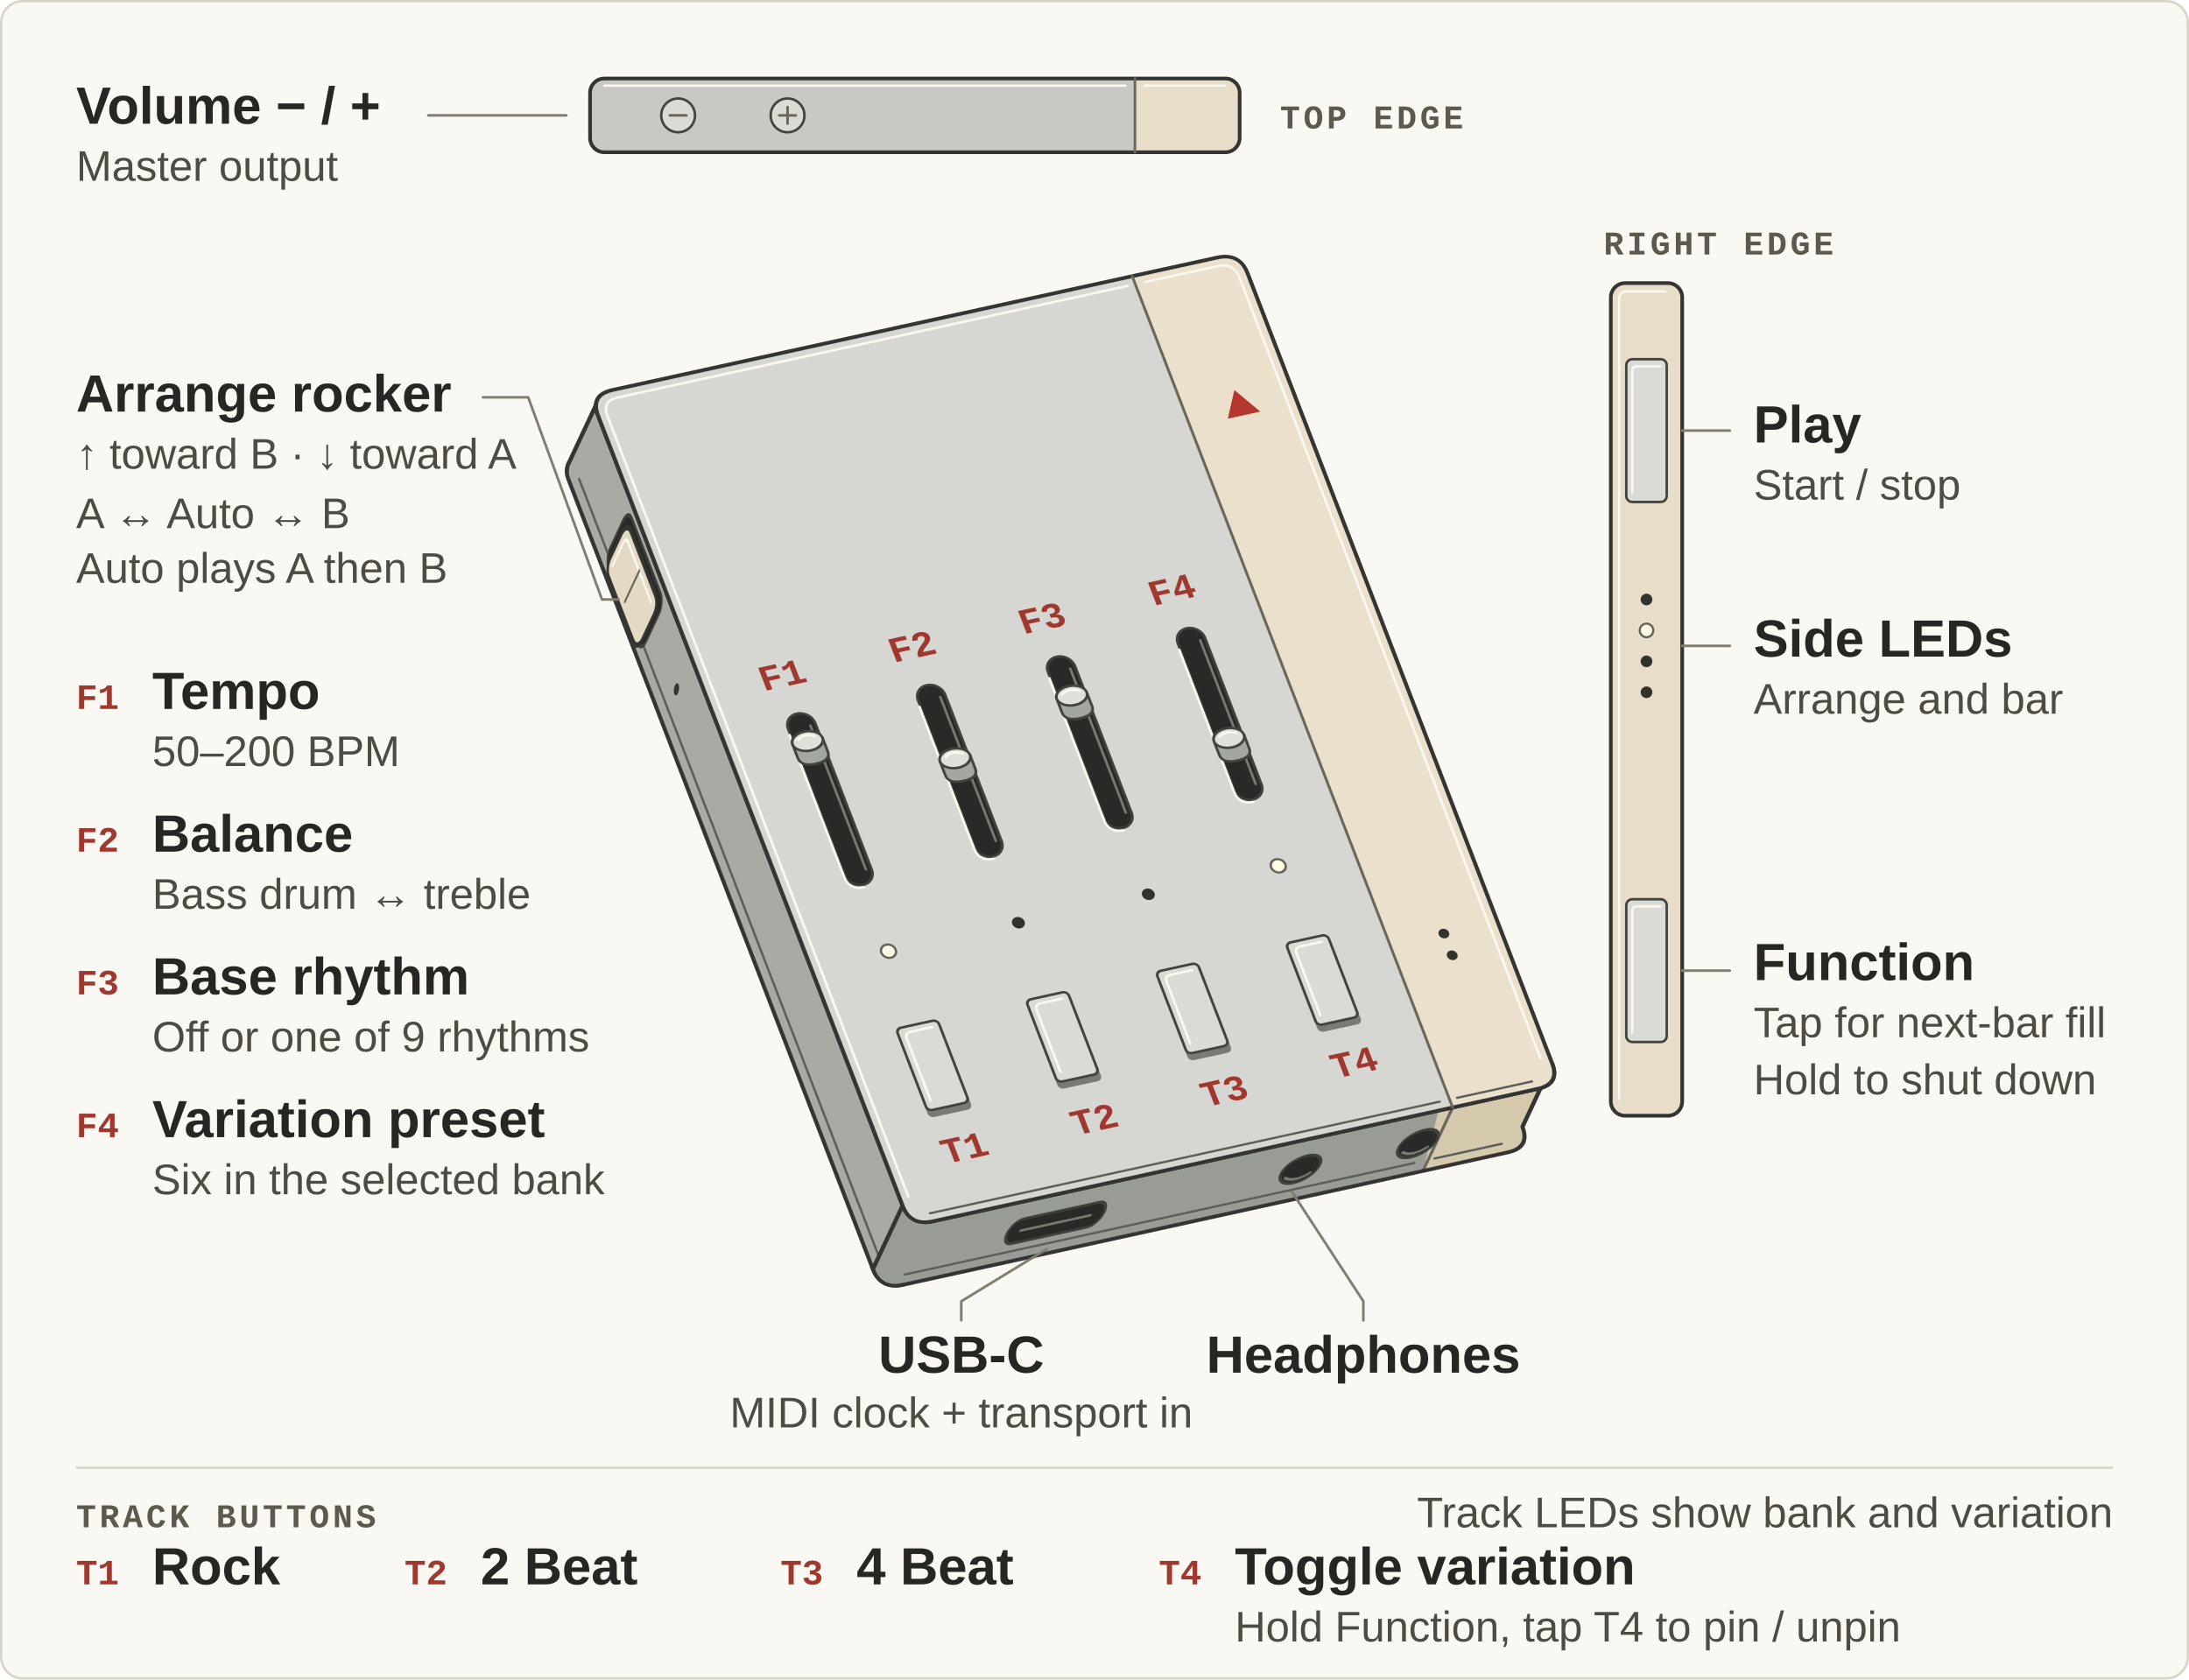
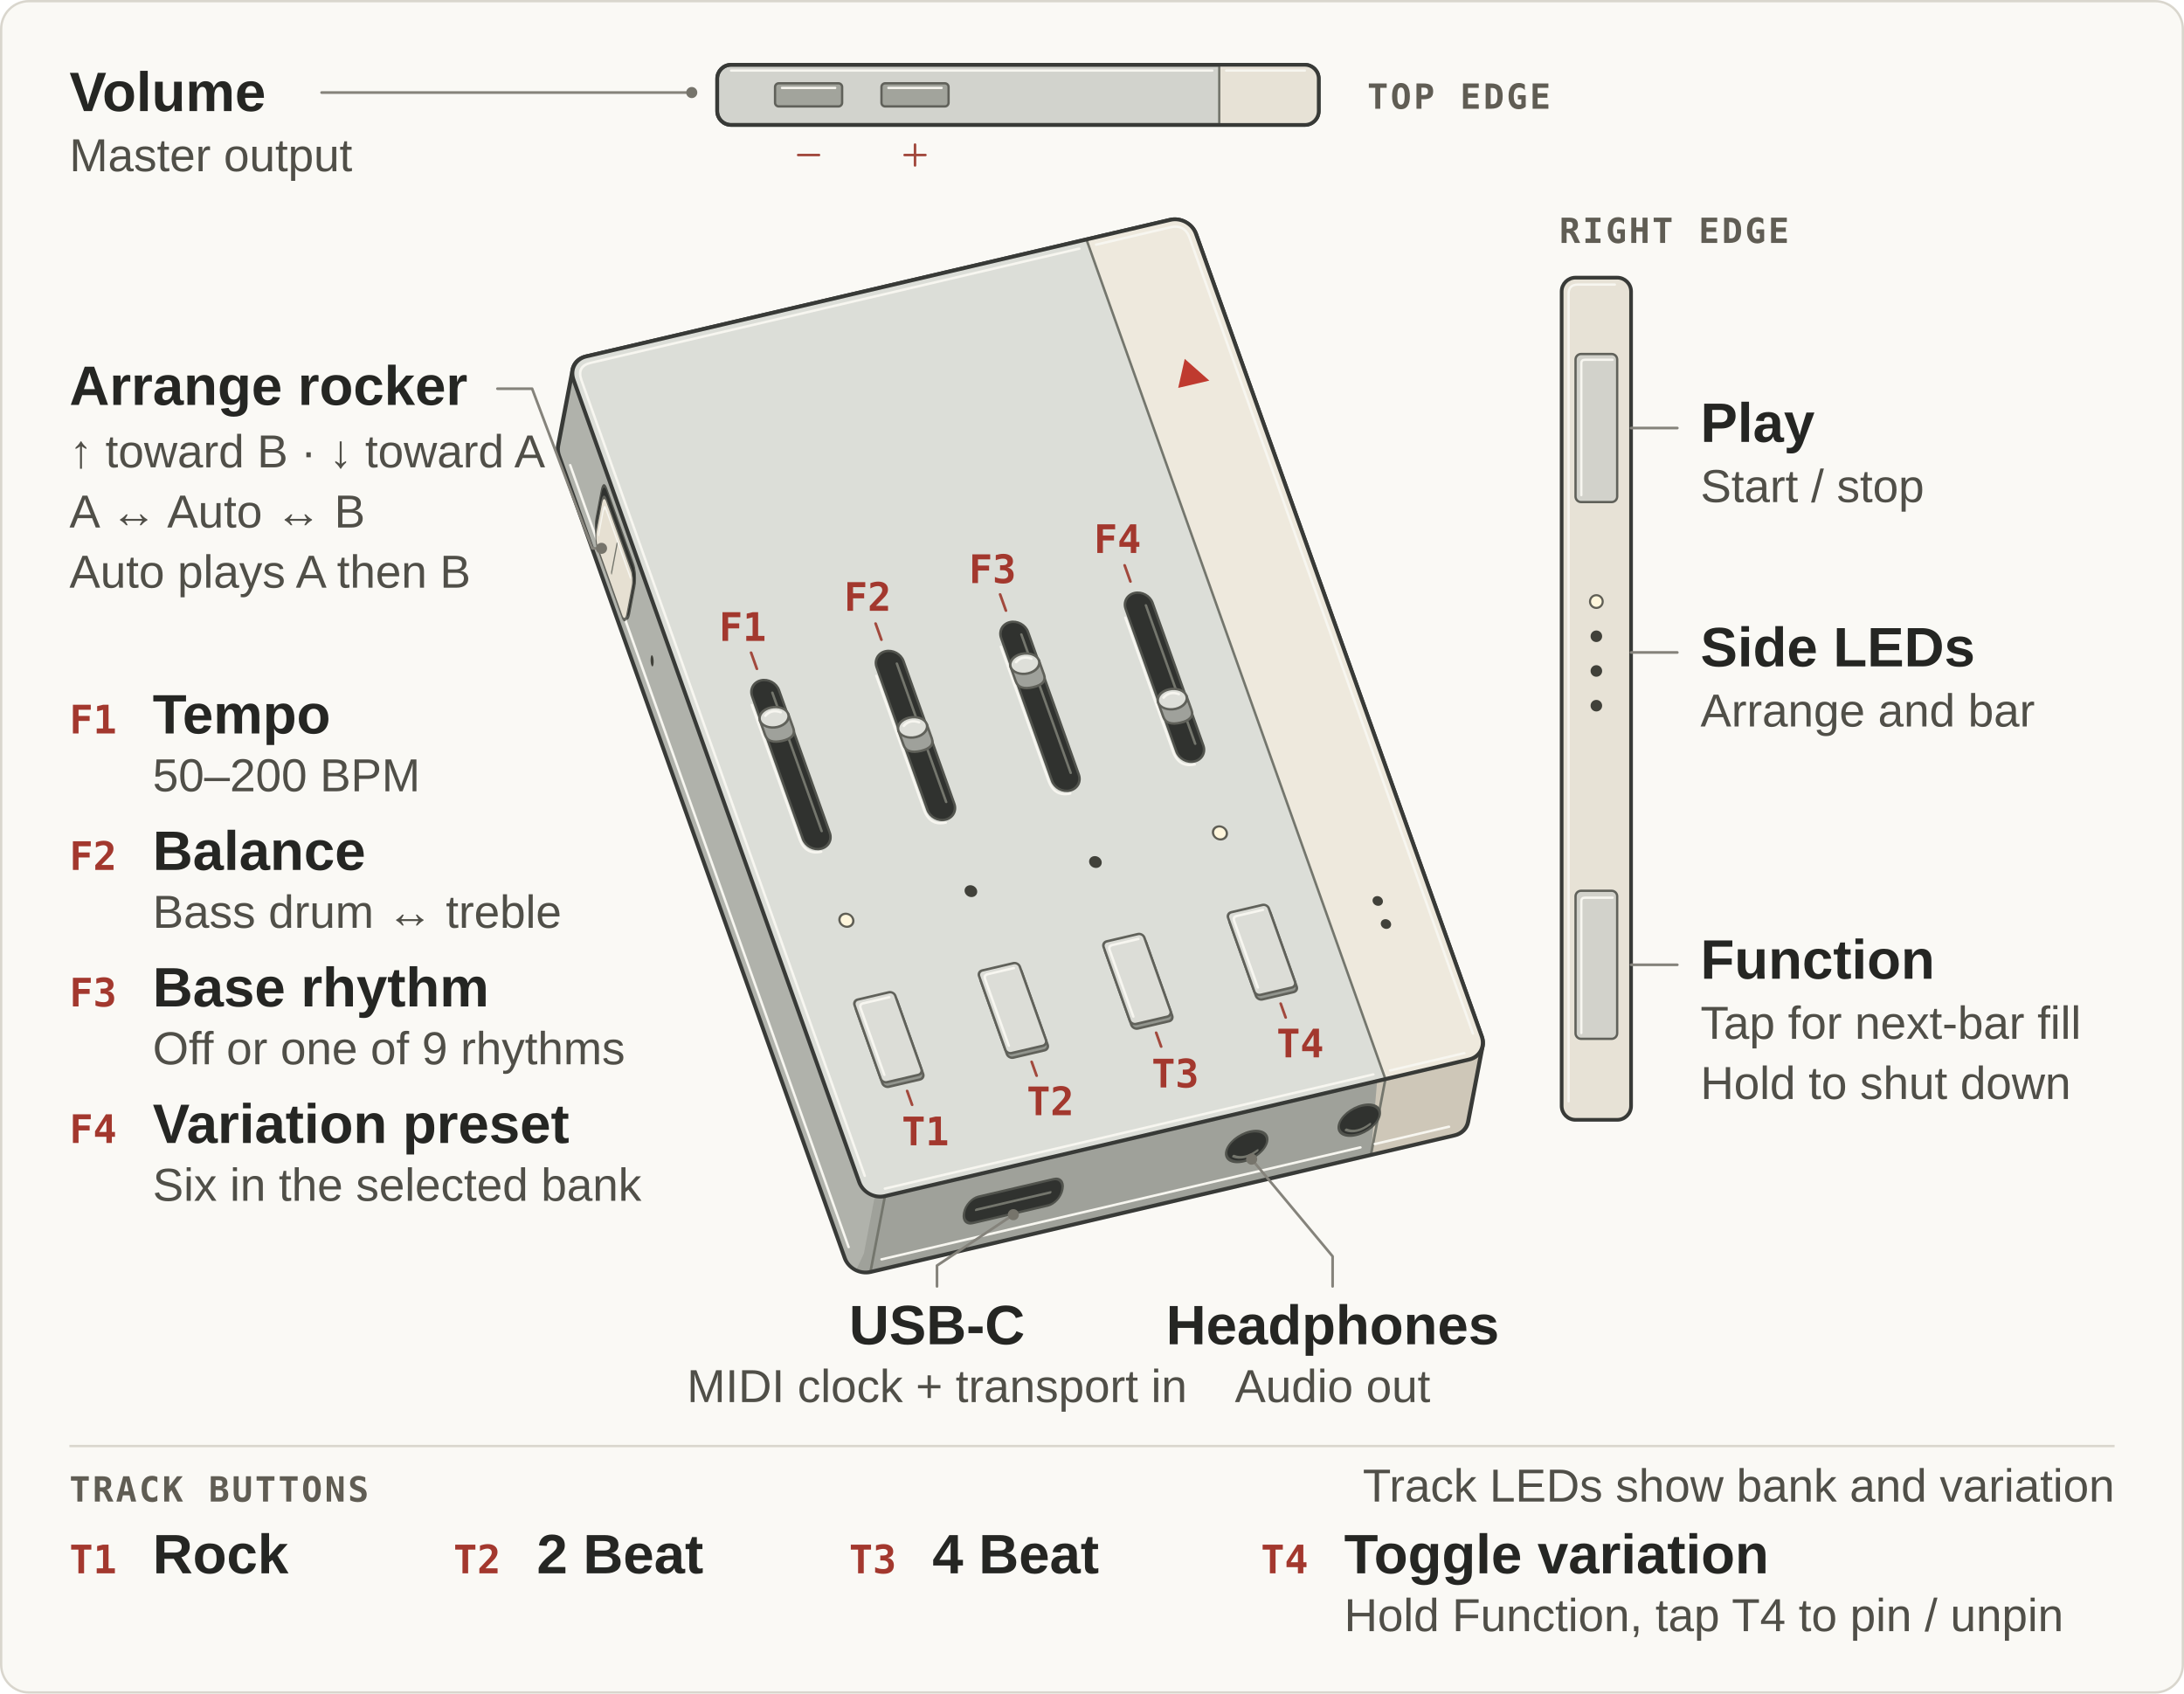
- <svg xmlns="http://www.w3.org/2000/svg" xmlns:xlink="http://www.w3.org/1999/xlink" width="920" height="706" viewBox="0 0 920 706" role="img" aria-labelledby="title description">
+ <svg xmlns="http://www.w3.org/2000/svg" xmlns:xlink="http://www.w3.org/1999/xlink" width="944" height="732" viewBox="0 0 944 732" role="img" aria-labelledby="title description">
  <style>
-     .outline, .key, .slot, .port, .pin, .seam, .recess, .lip, .glint, .leader {
+     .case, .key, .socket, .detail, .highlight, .leader, .guide {
      stroke-linecap: round;
      stroke-linejoin: round;
    }
-     .outline { stroke: #343432; stroke-width: 1.55; }
-     .key, .pin { stroke: #44443f; stroke-width: 1.05; }
-     .key { fill: #dbdbd5; }
-     .slot, .port { fill: #292a27; stroke: #41413b; stroke-width: 1.05; }
-     .seam, .recess, .lip, .glint, .leader { fill: none; }
-     .seam { stroke: #6c675b; stroke-width: 1.1; }
-     .recess { stroke: #777970; stroke-width: 1; }
-     .lip { stroke: #5c5e57; stroke-width: .9; }
-     .glint { stroke: #faf8ef; stroke-width: 1; }
-     .leader { stroke: #827d72; stroke-width: 1.1; }
-     .label, .hint { font-family: Geist, Arial, sans-serif; }
-     .label { fill: #262625; font-size: 22px; font-weight: 600; }
-     .hint { fill: #4e4b45; font-size: 18px; }
-     .id, .view { font-family: "IBM Plex Mono", "Courier New", monospace; font-weight: 600; }
-     .id { fill: #a03830; font-size: 15px; }
-     .view { fill: #5e594f; font-size: 14px; letter-spacing: 1.4px; }
+     .case { stroke: #383a37; stroke-width: 1.6; }
+     .key { stroke: #60615a; stroke-width: 1; }
+     .socket { fill: #30322f; stroke: #51534d; stroke-width: 1; }
+     .detail, .highlight, .leader, .guide { fill: none; }
+     .detail { stroke: #74766d; stroke-width: 1; }
+     .highlight { stroke: #f7f6f0; stroke-width: 1; }
+     .leader { stroke: #85837b; stroke-width: 1.15; }
+     .guide { stroke: #a2493d; stroke-width: 1.1; }
+     .label, .note { font-family: "Instrument Sans", "Helvetica Neue", Arial, sans-serif; }
+     .label { fill: #252623; font-size: 24px; font-weight: 700; }
+     .note { fill: #504f48; font-size: 20px; }
+     .id, .caption { font-family: "IBM Plex Mono", Menlo, monospace; font-weight: 600; }
+     .id { fill: #a3382e; font-size: 17px; }
+     .caption { fill: #605d54; font-size: 15px; letter-spacing: 1px; }
  </style>
  <defs>
-     <path id="face" d="M9 0h242q9 0 9 9v346q0 9-9 9H9q-9 0-9-9V9q0-9 9-9Z" />
-     <clipPath id="face-clip">
-       <use xlink:href="#face" />
+     <path id="deck" d="M8 0h244a8 8 0 0 1 8 8v348a8 8 0 0 1-8 8H8a8 8 0 0 1-8-8V8a8 8 0 0 1 8-8Z" />
+     <path id="shell" d="M.99 4.14A8 8 0 0 1 8 0h244a8 8 0 0 1 8 8v348                        a8 8 0 0 1-.99 3.86l-16 29A8 8 0 0 1 236 393H-8                        a8 8 0 0 1-8-8V37a8 8 0 0 1 .99-3.86Z" />
+     <clipPath id="deck-clip">
+       <use xlink:href="#deck" />
    </clipPath>
-     <path id="bottom-wall" d="M0 355q0 9 9 9h242q9 0 9-9l-20 23q0 9-9 9H-11q-9 0-9-9Z" />
-     <clipPath id="bottom-clip">
-       <use xlink:href="#bottom-wall" />
+     <clipPath id="shell-clip">
+       <use xlink:href="#shell" />
    </clipPath>
    <g id="fader">
-       <rect class="slot" x="-5.4" y="147" width="10.8" height="75" rx="5.4" />
-       <path class="recess" d="M3.3 153v63" />
-       <path class="glint" d="M-5.8 155v62q0 6 5.8 6" />
+       <rect class="socket" x="-5.6" y="146" width="11.2" height="73" rx="5.6" />
+       <path class="detail" d="M2.7 152v60" />
+       <path class="highlight" d="M-6.9 155v58q0 7.2 6.6 7.2" />
    </g>
-     <g id="pin">
-       <path class="pin" fill="#a4a6a1" d="M-6 0v6q0 3.9 6 3.9T6 6V0Z" />
-       <ellipse class="pin" fill="#e0e0da" rx="6" ry="4.1" />
-       <path class="glint" d="M-3.4-1.3q3.4-2.2 6.8 0" />
+     <g id="fader-cap">
+       <path class="key" fill="#9fa19b" d="M-5.9 0v6.2q0 4 5.9 4t5.9-4V0Z" />
+       <ellipse class="key" rx="5.9" ry="4.2" fill="#dedfd9" />
+       <path class="highlight" d="M-3.2-1.4q3.2-2.2 6.4 0" />
    </g>
    <g id="track-key">
-       <rect x="-8.7" y="286" width="17.4" height="36" rx="2" fill="#787a74" />
-       <rect class="key" x="-8.3" y="283" width="16.6" height="36" rx="2" />
-       <path class="glint" d="M-5.7 315v-27q0-2.5 2.5-2.5h8.6" />
+       <rect class="key" x="-8.5" y="284.8" width="17" height="35.8" rx="2" fill="#92958e" />
+       <rect class="key" x="-8.5" y="282.8" width="17" height="35.8" rx="2" fill="#dcddd7" />
+       <path class="highlight" d="M-6.6 315.4v-28.8q0-1.8 1.8-1.8H6" />
    </g>
-     <circle id="led-off" r="2.45" fill="#32322d" />
-     <circle id="led-on" r="2.85" fill="#fff9e7" stroke="#646156" stroke-width=".9" />
+     <circle id="led-off" r="2.5" fill="#41413a" />
+     <circle id="led-on" r="2.75" fill="#fff6dc" stroke="#5f5e55" stroke-width=".9" />
+     <circle id="leader-dot" r="2.4" fill="#76746b" />
  </defs>
-   <rect x=".5" y=".5" width="919" height="705" rx="9" fill="#faf8f2" stroke="#d9d4c8" />
-   <g>
-     <rect x="248" y="33" width="273" height="31" rx="6" fill="#c8c9c4" />
-     <path d="M477 33h38q6 0 6 6v19q0 6-6 6h-38Z" fill="#e7ddc8" />
-     <rect class="outline" x="248" y="33" width="273" height="31" rx="6" fill="none" />
-     <path class="seam" d="M477 33v31" />
-     <path class="glint" d="M254 36h219m8 0h34" />
-     <circle class="key" cx="285" cy="48.5" r="7.1" />
-     <circle class="key" cx="331" cy="48.5" r="7.1" />
-     <path class="seam" d="M281.5 48.5h7m39 0h7m-3.5-3.5v7" />
-     <text class="view" x="538" y="54">TOP EDGE</text>
+   <rect x=".5" y=".5" width="943" height="731" rx="12" fill="#faf9f5" stroke="#d9d6cd" />
+   <text class="label" x="30" y="48">Volume</text>
+   <text class="note" x="30" y="74">Master output</text>
+   <path class="leader" d="M139 40h160" />
+   <use xlink:href="#leader-dot" x="299" y="40" />
+   <g transform="translate(310 28)">
+     <rect class="case" width="260" height="26" rx="6" fill="#d2d3cd" />
+     <path d="M217 0h37a6 6 0 0 1 6 6v14a6 6 0 0 1-6 6h-37Z" fill="#e7e2d6" />
+     <path class="detail" d="M217 0v26" />
+     <path class="highlight" d="M6 2.5h208m6 0h34" />
+     <rect class="key" x="25" y="8" width="29" height="10" rx="1.6" fill="#a2a49c" />
+     <rect class="key" x="71" y="8" width="29" height="10" rx="1.6" fill="#a2a49c" />
+     <path class="highlight" d="M28 10h23m23 0h23" />
+     <rect class="case" width="260" height="26" rx="6" fill="none" />
  </g>
-   <g transform="matrix(1.05 -.23 .37 .96 248 166)">
-     <path class="outline" fill="#a8aaa3" d="M3 2l-20 23q-3 3-3 7v346q0 9 9 9l20-23q-9 0-9-9V9q0-5 3-7Z" />
-     <path class="lip" d="M-16 33v342q0 7 4 8" />
-     <g transform="matrix(-.869565 1 0 1 0 0)">
-       <rect class="slot" x="2.5" y="47" width="18" height="41" rx="4" />
-       <rect class="outline" x="5" y="49.5" width="17" height="36" rx="4" fill="#e4dac3" />
-       <path class="glint" d="M8 81V55q0-2.5 2.5-2.5h8" />
-       <path class="seam" d="M8 67.5h11" />
-       <circle cx="11.5" cy="115" r="1.7" fill="#343432" />
+   <path class="guide" d="M345 67h9m37 0h9m-4.5-4.5v9" />
+   <text class="caption" x="591" y="47">TOP EDGE</text>
+   <g transform="matrix(1.035 -.242 .355 .997 245 156)">
+     <use xlink:href="#shell" fill="#b0b2ab" />
+     <g clip-path="url(#shell-clip)">
+       <path fill="#9fa19a" d="M8 356h252v38H-16l8-9Z" />
+       <path fill="#cec7b8" d="M217 356h43v38h-59v-1Z" />
+       <path class="detail" d="M217 364l-16 29M8 364l-16 29" />
+       <path class="highlight" d="M-13 42v339m11 8h200m6 0h31" />
    </g>
-     <use xlink:href="#bottom-wall" fill="#999c95" />
-     <path d="M217 355h43v32h-63Z" fill="#d5c9ae" clip-path="url(#bottom-clip)" />
-     <path class="seam" d="M217 364l-20 23" />
-     <path class="lip" d="M-9 383h204m8 0h27" />
-     <use xlink:href="#bottom-wall" class="outline" fill="none" />
-     <g transform="matrix(1 0 -.869565 1 0 364)">
-       <rect class="port" x="44.5" y="7" width="39" height="9" rx="4.5" />
-       <path class="recess" d="M50 11.5h28" />
-       <ellipse class="port" cx="162" cy="11.5" rx="7.8" ry="4.9" />
-       <ellipse class="port" cx="209" cy="11.5" rx="7.8" ry="4.9" />
-       <path class="recess" d="M157 13.7q5 2.6 10 0m37 0q5 2.6 10 0" />
+     <use xlink:href="#shell" class="case" fill="none" />
+     <g transform="matrix(-.551724 1 0 1 0 0)">
+       <rect class="socket" x="4" y="47" width="19" height="41" rx="4.2" />
+       <rect class="key" x="7" y="49" width="18" height="37" rx="3.5" fill="#e6e0d2" />
+       <path class="highlight" d="M9.5 83V54q0-2.5 2.5-2.5h9" />
+       <path class="detail" d="M10.5 67.5h11" />
+       <circle cx="15" cy="113" r="1.6" fill="#41413a" />
    </g>
-     <use xlink:href="#face" fill="#d6d7d2" />
-     <path d="M217 0h43v364h-43Z" fill="#eae0cb" clip-path="url(#face-clip)" />
-     <use xlink:href="#face" class="outline" fill="none" />
-     <path class="seam" d="M217 0v364" />
-     <path class="glint" d="M3.4 352V10q0-6.5 6.5-6.5h204m7 0h29q6.5 0 6.5 6.5v342" />
-     <path class="lip" d="M9 360.5h204m7 0h30" />
-     <path fill="#b4372d" d="M238.5 55l6.5 11h-13Z" />
-     <circle cx="238.5" cy="293" r="2.05" fill="#33332e" />
-     <circle cx="238.5" cy="302.5" r="2.05" fill="#33332e" />
+     <g transform="matrix(1 0 -.551724 1 0 364)">
+       <rect class="socket" x="44" y="9" width="41" height="10" rx="4.8" />
+       <path class="detail" d="M49 14h31" />
+       <ellipse class="socket" cx="162" cy="14" rx="8.5" ry="5.6" />
+       <ellipse class="socket" cx="209" cy="14" rx="8.5" ry="5.6" />
+       <path class="detail" d="M157 16.6q5 2.7 10 0m37 0q5 2.7 10 0" />
+     </g>
+     <use xlink:href="#deck" fill="#dcded8" />
+     <path d="M217 0h43v364h-43Z" clip-path="url(#deck-clip)" fill="#eee9dd" />
+     <path class="detail" d="M217 0v364" />
+     <path class="highlight" d="M3 354V9q0-6 6-6h204m7 0h31q6 0 6 6v345M9 361h204m7 0h31" />
+     <use xlink:href="#deck" class="case" fill="none" />
+     <path d="M238.5 57l6.5 11h-13Z" fill="#bf3a2f" />
+     <circle cx="238.5" cy="292" r="2.05" fill="#41413a" />
+     <circle cx="238.5" cy="302" r="2.05" fill="#41413a" />
    <use xlink:href="#fader" x="31" />
    <use xlink:href="#fader" x="83" />
    <use xlink:href="#fader" x="135" />
    <use xlink:href="#fader" x="187" />
-     <use xlink:href="#pin" x="31" y="159" />
-     <use xlink:href="#pin" x="83" y="179" />
-     <use xlink:href="#pin" x="135" y="164" />
-     <use xlink:href="#pin" x="187" y="195" />
-     <use xlink:href="#led-on" x="31" y="251" />
-     <use xlink:href="#led-off" x="83" y="251" />
-     <use xlink:href="#led-off" x="135" y="251" />
-     <use xlink:href="#led-on" x="187" y="251" />
+     <use xlink:href="#fader-cap" x="31" y="162" />
+     <use xlink:href="#fader-cap" x="83" y="179" />
+     <use xlink:href="#fader-cap" x="135" y="164" />
+     <use xlink:href="#fader-cap" x="187" y="192" />
+     <use xlink:href="#led-on" x="31" y="250" />
+     <use xlink:href="#led-off" x="83" y="250" />
+     <use xlink:href="#led-off" x="135" y="250" />
+     <use xlink:href="#led-on" x="187" y="250" />
    <use xlink:href="#track-key" x="31" />
    <use xlink:href="#track-key" x="83" />
    <use xlink:href="#track-key" x="135" />
    <use xlink:href="#track-key" x="187" />
-     <g class="id" text-anchor="middle">
-       <text x="31" y="135">F1</text>
-       <text x="83" y="135">F2</text>
-       <text x="135" y="135">F3</text>
-       <text x="187" y="135">F4</text>
-       <text x="31" y="342">T1</text>
-       <text x="83" y="342">T2</text>
-       <text x="135" y="342">T3</text>
-       <text x="187" y="342">T4</text>
-     </g>
+     <path class="guide" d="M31 134v7m52-7v7m52-7v7m52-7v7                            M31 324v6m52-6v6m52-6v6m52-6v6" />
  </g>
-   <g>
-     <text class="view" x="674" y="107">RIGHT EDGE</text>
-     <rect class="outline" x="677" y="119" width="30" height="350" rx="6" fill="#e7ddc8" />
-     <path class="glint" d="M680.5 462V126q0-3.5 3.5-3.5h16" />
-     <rect class="key" x="683.5" y="151" width="17" height="60" rx="2.5" />
-     <rect class="key" x="683.5" y="378" width="17" height="60" rx="2.5" />
-     <path class="glint" d="M686 207v-51q0-2 2-2h10m-12 280v-51q0-2 2-2h10" />
-     <use xlink:href="#led-off" x="692" y="252" />
-     <use xlink:href="#led-on" x="692" y="265" />
-     <use xlink:href="#led-off" x="692" y="278" />
-     <use xlink:href="#led-off" x="692" y="291" />
+   <g class="id" text-anchor="middle">
+     <text x="321" y="277">F1</text>
+     <text x="375" y="264">F2</text>
+     <text x="429" y="252">F3</text>
+     <text x="483" y="239">F4</text>
+     <text x="400" y="495">T1</text>
+     <text x="454" y="482">T2</text>
+     <text x="508" y="470">T3</text>
+     <text x="562" y="457">T4</text>
  </g>
-   <path class="leader" d="M180 48.5h58 M203 167h19l31 85h7                          M707 181h20 M707 271.5h20 M707 408h20" />
-   <text class="label" x="32" y="52">Volume − / +</text>
-   <text class="hint" x="32" y="76">Master output</text>
-   <text class="label" x="32" y="173">Arrange rocker</text>
-   <text class="hint" x="32" y="197">↑ toward B · ↓ toward A</text>
-   <text class="hint" x="32" y="222">A ↔ Auto ↔ B</text>
-   <text class="hint" x="32" y="245">Auto plays A then B</text>
-   <g>
-     <text class="id" x="32" y="298">F1</text>
-     <text class="label" x="64" y="298">Tempo</text>
-     <text class="hint" x="64" y="322">50–200 BPM</text>
-     <text class="id" x="32" y="358">F2</text>
-     <text class="label" x="64" y="358">Balance</text>
-     <text class="hint" x="64" y="382">Bass drum ↔ treble</text>
-     <text class="id" x="32" y="418">F3</text>
-     <text class="label" x="64" y="418">Base rhythm</text>
-     <text class="hint" x="64" y="442">Off or one of 9 rhythms</text>
-     <text class="id" x="32" y="478">F4</text>
-     <text class="label" x="64" y="478">Variation preset</text>
-     <text class="hint" x="64" y="502">Six in the selected bank</text>
+   <path class="leader" d="M215 168h15l26 69h4" />
+   <use xlink:href="#leader-dot" x="260" y="237" />
+   <text class="label" x="30" y="175">Arrange rocker</text>
+   <text class="note" x="30" y="202">↑ toward B · ↓ toward A</text>
+   <text class="note" x="30" y="228">A ↔ Auto ↔ B</text>
+   <text class="note" x="30" y="254">Auto plays A then B</text>
+   <g class="id">
+     <text x="30" y="317">F1</text>
+     <text x="30" y="376">F2</text>
+     <text x="30" y="435">F3</text>
+     <text x="30" y="494">F4</text>
  </g>
-   <text class="label" x="737" y="186">Play</text>
-   <text class="hint" x="737" y="210">Start / stop</text>
-   <text class="label" x="737" y="276">Side LEDs</text>
-   <text class="hint" x="737" y="300">Arrange and bar</text>
-   <text class="label" x="737" y="412">Function</text>
-   <text class="hint" x="737" y="436">Tap for next-bar fill</text>
-   <text class="hint" x="737" y="460">Hold to shut down</text>
-   <path class="leader" d="M440 525l-36 22v8 M543 501l30 46v8" />
+   <g class="label">
+     <text x="66" y="317">Tempo</text>
+     <text x="66" y="376">Balance</text>
+     <text x="66" y="435">Base rhythm</text>
+     <text x="66" y="494">Variation preset</text>
+   </g>
+   <g class="note">
+     <text x="66" y="342">50–200 BPM</text>
+     <text x="66" y="401">Bass drum ↔ treble</text>
+     <text x="66" y="460">Off or one of 9 rhythms</text>
+     <text x="66" y="519">Six in the selected bank</text>
+   </g>
+   <text class="caption" x="674" y="105">RIGHT EDGE</text>
+   <g transform="translate(675 120)">
+     <rect class="case" width="30" height="364" rx="6" fill="#e7e2d6" />
+     <path class="highlight" d="M3 356V7q0-4 4-4h16" />
+     <rect class="key" x="6" y="33" width="18" height="64" rx="2.4" fill="#d2d2cb" />
+     <rect class="key" x="6" y="265" width="18" height="64" rx="2.4" fill="#d2d2cb" />
+     <path class="highlight" d="M8.5 94V37q0-1.5 1.5-1.5h12m-13.5 291v-57q0-1.5 1.5-1.5h12" />
+     <use xlink:href="#led-on" x="15" y="140" />
+     <use xlink:href="#led-off" x="15" y="155" />
+     <use xlink:href="#led-off" x="15" y="170" />
+     <use xlink:href="#led-off" x="15" y="185" />
+   </g>
+   <path class="leader" d="M705 185h20m-20 97h20m-20 135h20" />
+   <text class="label" x="735" y="191">Play</text>
+   <text class="note" x="735" y="217">Start / stop</text>
+   <text class="label" x="735" y="288">Side LEDs</text>
+   <text class="note" x="735" y="314">Arrange and bar</text>
+   <text class="label" x="735" y="423">Function</text>
+   <text class="note" x="735" y="449">Tap for next-bar fill</text>
+   <text class="note" x="735" y="475">Hold to shut down</text>
+   <path class="leader" d="M438 525l-33 22v9m136-55l35 42v13" />
+   <use xlink:href="#leader-dot" x="438" y="525" />
+   <use xlink:href="#leader-dot" x="541" y="501" />
  <g text-anchor="middle">
-     <text class="label" x="404" y="577">USB-C</text>
-     <text class="hint" x="404" y="600">MIDI clock + transport in</text>
-     <text class="label" x="573" y="577">Headphones</text>
+     <text class="label" x="405" y="581">USB-C</text>
+     <text class="note" x="405" y="606">MIDI clock + transport in</text>
+     <text class="label" x="576" y="581">Headphones</text>
+     <text class="note" x="576" y="606">Audio out</text>
  </g>
-   <path d="M32 617h856" fill="none" stroke="#d9d4c8" />
-   <text class="view" x="32" y="642">TRACK BUTTONS</text>
-   <text class="hint" x="888" y="642" text-anchor="end">Track LEDs show bank and variation</text>
-   <g>
-     <text class="id" x="32" y="666">T1</text>
-     <text class="label" x="64" y="666">Rock</text>
-     <text class="id" x="170" y="666">T2</text>
-     <text class="label" x="202" y="666">2 Beat</text>
-     <text class="id" x="328" y="666">T3</text>
-     <text class="label" x="360" y="666">4 Beat</text>
-     <text class="id" x="487" y="666">T4</text>
-     <text class="label" x="519" y="666">Toggle variation</text>
-     <text class="hint" x="519" y="690">Hold Function, tap T4 to pin / unpin</text>
+   <path d="M30 625h884" stroke="#d9d6cd" />
+   <text class="caption" x="30" y="649">TRACK BUTTONS</text>
+   <text class="note" x="914" y="649" text-anchor="end">Track LEDs show bank and variation</text>
+   <g class="id">
+     <text x="30" y="680">T1</text>
+     <text x="196" y="680">T2</text>
+     <text x="367" y="680">T3</text>
+     <text x="545" y="680">T4</text>
  </g>
+   <g class="label">
+     <text x="66" y="680">Rock</text>
+     <text x="232" y="680">2 Beat</text>
+     <text x="403" y="680">4 Beat</text>
+     <text x="581" y="680">Toggle variation</text>
+   </g>
+   <text class="note" x="581" y="705">Hold Function, tap T4 to pin / unpin</text>
</svg>
